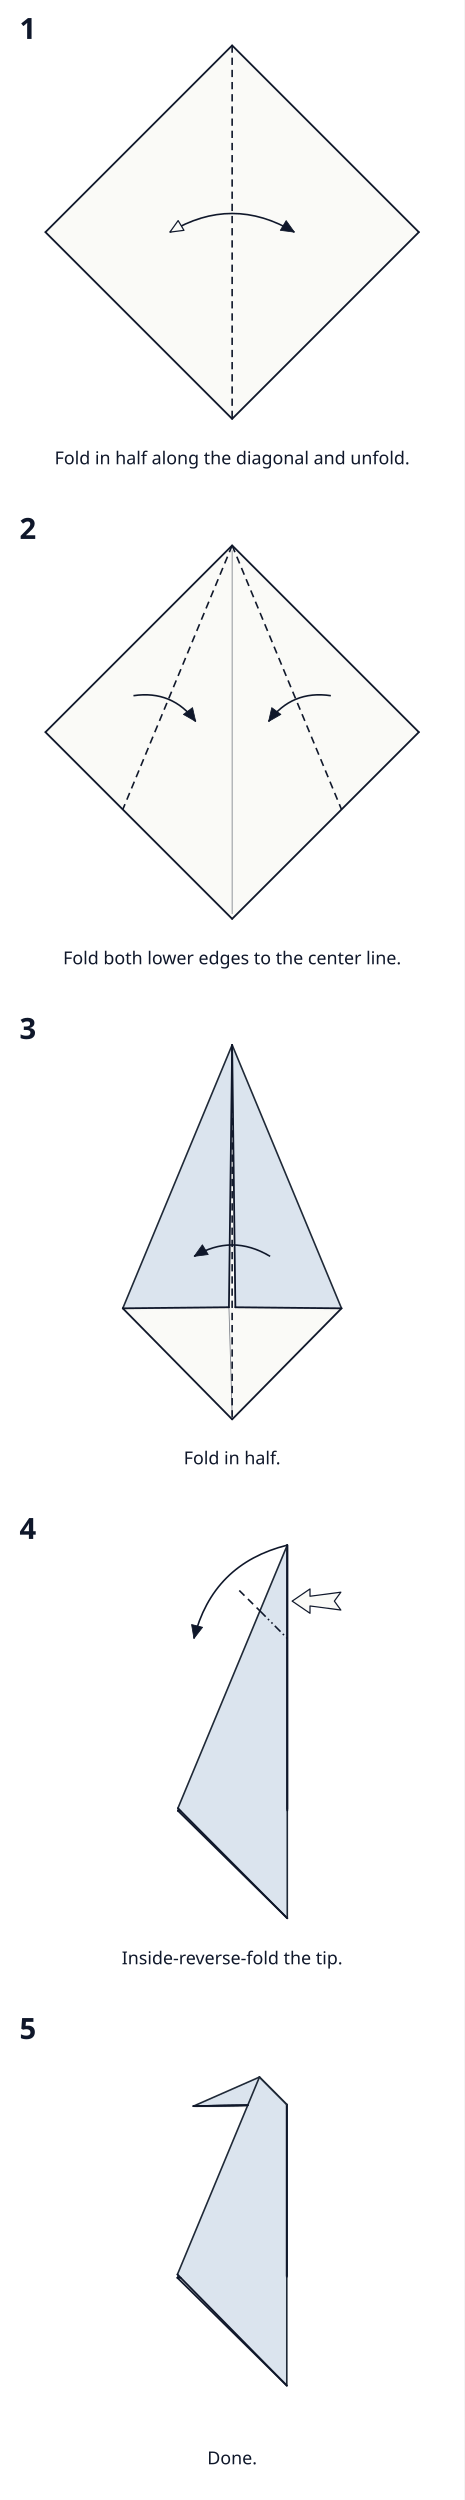
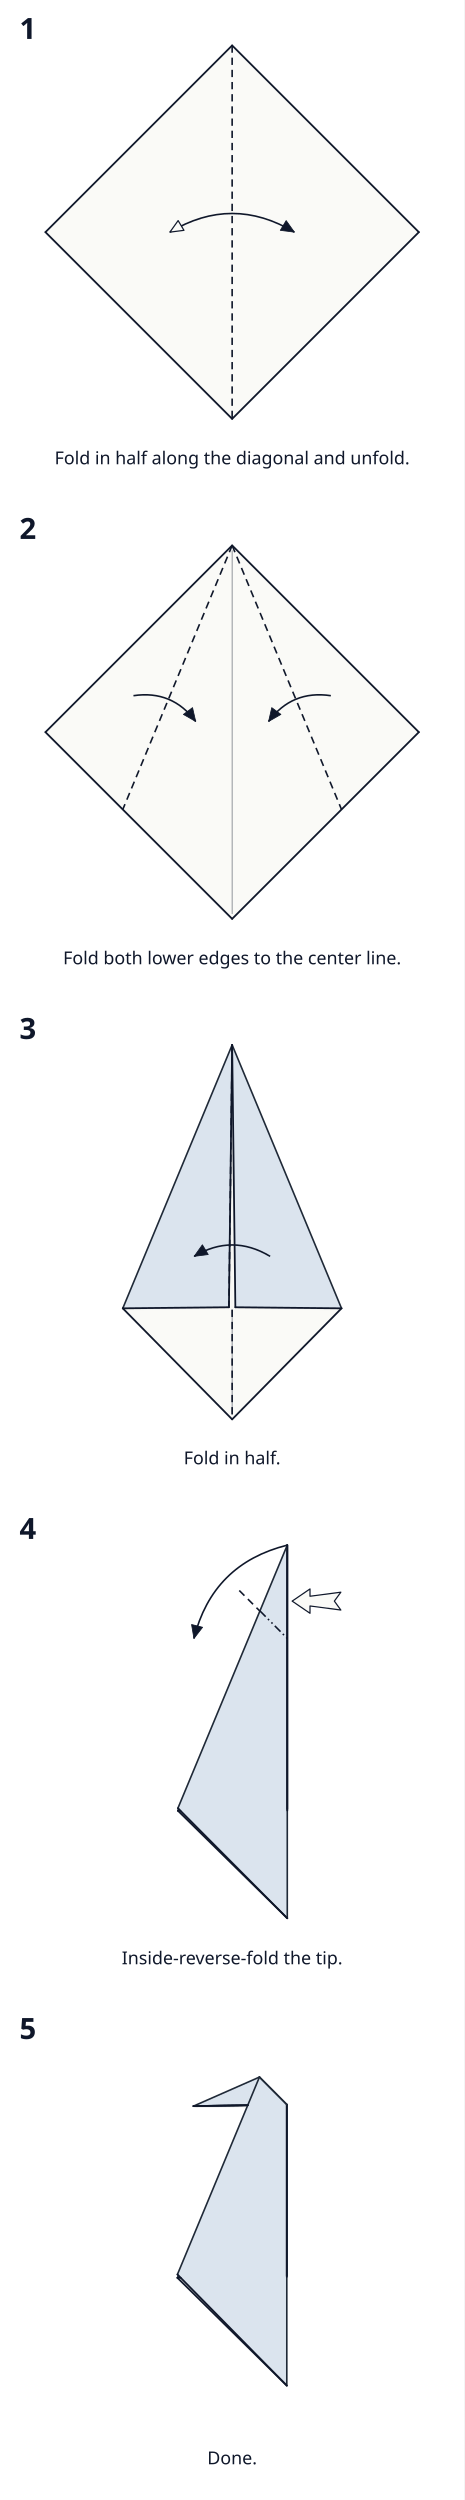
<svg xmlns="http://www.w3.org/2000/svg" width="572" height="3080" viewBox="0 0 572 3080" font-family="ui-sans-serif, system-ui, sans-serif">
  <rect width="572" height="3080" fill="white" />
  <g data-panel="1" transform="translate(0,0)">
    <g transform="translate(0,0)">
      <svg width="572" height="572" viewBox="0 0 572 572" font-family="ui-sans-serif, system-ui, sans-serif" x="0" y="0">
        <defs>
          <filter id="layerShadow" x="-20%" y="-20%" width="140%" height="140%">
            <feDropShadow dx="0" dy="1" stdDeviation="1.1" flood-color="#0f172a" flood-opacity="0.18" />
          </filter>
        </defs>
        <g data-layer="paper">
          <polygon points="286,56 56,286 286,516 516,286" fill="#fafaf7" stroke="none" filter="url(#layerShadow)" data-kind="face" data-face-index="0" />
        </g>
        <g data-layer="creases">
          <line class="crease-B" data-kind="crease" x1="286" y1="56" x2="56" y2="286" stroke="#0f172a" stroke-width="2.2" stroke-linecap="round" />
          <line class="crease-B" data-kind="crease" x1="56" y1="286" x2="286" y2="516" stroke="#0f172a" stroke-width="2.2" stroke-linecap="round" />
          <line class="crease-B" data-kind="crease" x1="286" y1="516" x2="516" y2="286" stroke="#0f172a" stroke-width="2.2" stroke-linecap="round" />
          <line class="crease-B" data-kind="crease" x1="516" y1="286" x2="286" y2="56" stroke="#0f172a" stroke-width="2.2" stroke-linecap="round" />
        </g>
        <g data-layer="annotations">
          <line data-kind="valley-line" data-statement="0" x1="286" y1="56" x2="286" y2="516" stroke="#0f172a" stroke-width="2" stroke-dasharray="9 6" stroke-linecap="butt" />
          <g data-kind="fold-and-unfold-arrow">
            <path d="M209.33,286 Q286,240 362.67,286" fill="none" stroke="#0f172a" stroke-width="2" />
            <polygon points="362.67,286 345.35,283.77 352.55,271.77" fill="#0f172a" stroke="#0f172a" stroke-width="1" stroke-linejoin="round" />
            <polygon points="209.33,286 219.45,271.77 226.65,283.77" fill="#fafaf7" stroke="#0f172a" stroke-width="1.5" stroke-linejoin="round" />
          </g>
        </g>
      </svg>
    </g>
    <text x="24" y="48" font-size="36" font-weight="700" fill="#0f172a">1</text>
    <text x="286" y="572" text-anchor="middle" font-size="22" fill="#0f172a">Fold in half along the diagonal and unfold.</text>
  </g>
  <g data-panel="2" transform="translate(0,616)">
    <g transform="translate(0,0)">
      <svg width="572" height="572" viewBox="0 0 572 572" font-family="ui-sans-serif, system-ui, sans-serif" x="0" y="0">
        <defs>
          <filter id="layerShadow" x="-20%" y="-20%" width="140%" height="140%">
            <feDropShadow dx="0" dy="1" stdDeviation="1.1" flood-color="#0f172a" flood-opacity="0.18" />
          </filter>
        </defs>
        <g data-layer="paper">
          <polygon points="286,56 56,286 286,516 516,286" fill="#fafaf7" stroke="none" filter="url(#layerShadow)" data-kind="face" data-face-index="0" />
        </g>
        <g data-layer="creases">
          <line class="crease-B" data-kind="crease" x1="286" y1="56" x2="56" y2="286" stroke="#0f172a" stroke-width="2.2" stroke-linecap="round" />
          <line class="crease-B" data-kind="crease" x1="56" y1="286" x2="286" y2="516" stroke="#0f172a" stroke-width="2.2" stroke-linecap="round" />
          <line class="crease-B" data-kind="crease" x1="286" y1="516" x2="516" y2="286" stroke="#0f172a" stroke-width="2.2" stroke-linecap="round" />
          <line class="crease-B" data-kind="crease" x1="516" y1="286" x2="286" y2="56" stroke="#0f172a" stroke-width="2.2" stroke-linecap="round" />
        </g>
        <g data-layer="annotations">
          <line data-kind="existing-crease" x1="286" y1="62" x2="286" y2="510" stroke="#0f172a" stroke-width="1" opacity="0.55" />
          <line data-kind="valley-line" data-statement="1" x1="286" y1="56" x2="420.73" y2="381.27" stroke="#0f172a" stroke-width="2" stroke-dasharray="9 6" stroke-linecap="butt" />
          <g data-kind="valley-arrow">
            <path d="M407.58,241.09 Q359.72,233.97 330.91,272.85" fill="none" stroke="#0f172a" stroke-width="2" />
            <polygon points="330.91,272.85 334.81,255.82 346.06,264.16" fill="#0f172a" stroke="#0f172a" stroke-width="1" stroke-linejoin="round" />
          </g>
          <line data-kind="valley-line" data-statement="2" x1="286" y1="56" x2="151.27" y2="381.27" stroke="#0f172a" stroke-width="2" stroke-dasharray="9 6" stroke-linecap="butt" />
          <g data-kind="valley-arrow">
            <path d="M164.42,241.09 Q212.28,233.97 241.09,272.85" fill="none" stroke="#0f172a" stroke-width="2" />
            <polygon points="241.09,272.85 225.94,264.16 237.19,255.82" fill="#0f172a" stroke="#0f172a" stroke-width="1" stroke-linejoin="round" />
          </g>
        </g>
      </svg>
    </g>
    <text x="24" y="48" font-size="36" font-weight="700" fill="#0f172a">2</text>
    <text x="286" y="572" text-anchor="middle" font-size="22" fill="#0f172a">Fold both lower edges to the center line.</text>
  </g>
  <g data-panel="3" transform="translate(0,1232)">
    <g transform="translate(0,0)">
      <svg width="572" height="572" viewBox="0 0 572 572" font-family="ui-sans-serif, system-ui, sans-serif" x="0" y="0">
        <defs>
          <filter id="layerShadow" x="-20%" y="-20%" width="140%" height="140%">
            <feDropShadow dx="0" dy="1" stdDeviation="1.1" flood-color="#0f172a" flood-opacity="0.18" />
          </filter>
        </defs>
        <g data-layer="paper">
          <polygon points="286,55.376 151.269,379.851 286,516.624" fill="#fafaf7" stroke="none" filter="url(#layerShadow)" data-kind="face" data-face-index="0" />
          <polygon points="286,55.376 286,516.624 420.731,379.851" fill="#fafaf7" stroke="none" filter="url(#layerShadow)" data-kind="face" data-face-index="1" />
          <polygon points="286,55.376 420.731,379.851 289.96,378.522" fill="#dbe4ee" stroke="none" filter="url(#layerShadow)" data-kind="face" data-face-index="2" />
          <polygon points="286,55.376 282.04,378.509 151.269,379.851" fill="#dbe4ee" stroke="none" filter="url(#layerShadow)" data-kind="face" data-face-index="3" />
        </g>
        <g data-layer="creases">
          <line class="crease-V" data-kind="crease" x1="286" y1="55.376" x2="151.269" y2="379.851" stroke="#1f2937" stroke-width="2" stroke-linecap="round" data-name="r" data-bel-name="r" data-crease-id="2" />
          <line class="crease-B" data-kind="crease" x1="151.269" y1="379.851" x2="286" y2="516.624" stroke="#0f172a" stroke-width="2.2" stroke-linecap="round" />
          <line class="crease-F" data-kind="crease" x1="286" y1="516.624" x2="286" y2="55.376" stroke="#0f172a" stroke-width="0" stroke-linecap="round" opacity="0" data-name="ac" data-bel-name="ac" data-crease-id="0" />
          <line class="crease-B" data-kind="crease" x1="286" y1="516.624" x2="420.731" y2="379.851" stroke="#0f172a" stroke-width="2.2" stroke-linecap="round" />
          <line class="crease-V" data-kind="crease" x1="420.731" y1="379.851" x2="286" y2="55.376" stroke="#1f2937" stroke-width="2" stroke-linecap="round" data-name="l" data-bel-name="l" data-crease-id="1" />
          <line class="crease-B" data-kind="crease" x1="420.731" y1="379.851" x2="289.96" y2="378.522" stroke="#0f172a" stroke-width="2.2" stroke-linecap="round" />
          <line class="crease-B" data-kind="crease" x1="289.96" y1="378.522" x2="286" y2="55.376" stroke="#0f172a" stroke-width="2.2" stroke-linecap="round" />
          <line class="crease-B" data-kind="crease" x1="286" y1="55.376" x2="282.04" y2="378.509" stroke="#0f172a" stroke-width="2.2" stroke-linecap="round" />
          <line class="crease-B" data-kind="crease" x1="282.04" y1="378.509" x2="151.269" y2="379.851" stroke="#0f172a" stroke-width="2.2" stroke-linecap="round" />
        </g>
        <g data-layer="annotations">
-           <line data-kind="existing-crease" x1="286" y1="510.61" x2="282.04" y2="378.51" stroke="#0f172a" stroke-width="1" opacity="0.55" />
-           <line data-kind="valley-line" data-statement="4" x1="286" y1="55.38" x2="286" y2="516.62" stroke="#0f172a" stroke-width="2" stroke-dasharray="9 6" stroke-linecap="butt" />
+           <line data-kind="existing-crease" x1="286" y1="510.61" x2="286" y2="381.52" stroke="#0f172a" stroke-width="1" opacity="0.55" />
+           <line data-kind="valley-line" data-statement="4" x1="286" y1="381.52" x2="286" y2="516.62" stroke="#0f172a" stroke-width="2" stroke-dasharray="9 6" stroke-linecap="butt" />
+           <line data-kind="valley-line" data-statement="4" x1="286" y1="55.38" x2="282.04" y2="378.51" stroke="#0f172a" stroke-width="2" stroke-dasharray="9 6" stroke-linecap="butt" />
          <g data-kind="valley-arrow">
            <path d="M332.78,315.82 Q286,287.75 239.22,315.81" fill="none" stroke="#0f172a" stroke-width="2" />
            <polygon points="239.22,315.81 249.34,301.58 256.54,313.58" fill="#0f172a" stroke="#0f172a" stroke-width="1" stroke-linejoin="round" />
          </g>
        </g>
      </svg>
    </g>
    <text x="24" y="48" font-size="36" font-weight="700" fill="#0f172a">3</text>
    <text x="286" y="572" text-anchor="middle" font-size="22" fill="#0f172a">Fold in half.</text>
  </g>
  <g data-panel="4" transform="translate(0,1848)">
    <g transform="translate(0,0)">
      <svg width="572" height="572" viewBox="0 0 572 572" font-family="ui-sans-serif, system-ui, sans-serif" x="0" y="0">
        <defs>
          <filter id="layerShadow" x="-20%" y="-20%" width="140%" height="140%">
            <feDropShadow dx="0" dy="1" stdDeviation="1.1" flood-color="#0f172a" flood-opacity="0.18" />
          </filter>
        </defs>
        <g data-layer="paper">
          <polygon points="353.92,55.62 219.189,382.759 353.92,515.271" fill="#fafaf7" stroke="none" filter="url(#layerShadow)" data-kind="face" data-face-index="0" />
          <polygon points="353.92,55.62 353.92,382.587 219.189,382.759" fill="#dbe4ee" stroke="none" filter="url(#layerShadow)" data-kind="face" data-face-index="1" />
          <polygon points="353.92,55.62 219.189,379.709 353.92,380.641" fill="#fafaf7" stroke="none" filter="url(#layerShadow)" data-kind="face" data-face-index="2" />
          <polygon points="353.92,55.62 353.92,515.271 219.189,379.709" fill="#dbe4ee" stroke="none" filter="url(#layerShadow)" data-kind="face" data-face-index="3" />
        </g>
        <g data-layer="creases">
          <line class="crease-V" data-kind="crease" x1="220.077" y1="380.603" x2="219.189" y2="382.759" stroke="#1f2937" stroke-width="2" stroke-linecap="round" data-name="r" data-bel-name="r" data-crease-id="2" />
          <line class="crease-B" data-kind="crease" x1="219.189" y1="382.759" x2="353.92" y2="515.271" stroke="#0f172a" stroke-width="2.2" stroke-linecap="round" />
          <line class="crease-V" data-kind="crease" x1="353.92" y1="515.271" x2="353.92" y2="55.62" stroke="#1f2937" stroke-width="2" stroke-linecap="round" data-crease-id="3" />
          <line class="crease-B" data-kind="crease" x1="353.92" y1="55.62" x2="353.92" y2="382.587" stroke="#0f172a" stroke-width="2.2" stroke-linecap="round" />
          <line class="crease-B" data-kind="crease" x1="222.217" y1="382.755" x2="219.189" y2="382.759" stroke="#0f172a" stroke-width="2.2" stroke-linecap="round" />
          <line class="crease-V" data-kind="crease" x1="353.92" y1="55.62" x2="219.189" y2="379.709" stroke="#1f2937" stroke-width="2" stroke-linecap="round" data-name="l" data-bel-name="l" data-crease-id="1" />
          <line class="crease-B" data-kind="crease" x1="353.92" y1="380.641" x2="353.92" y2="55.62" stroke="#0f172a" stroke-width="2.2" stroke-linecap="round" />
          <line class="crease-B" data-kind="crease" x1="353.92" y1="515.271" x2="219.189" y2="379.709" stroke="#0f172a" stroke-width="2.2" stroke-linecap="round" />
        </g>
        <g data-layer="annotations">
          <line data-kind="mountain-line" data-statement="7" x1="320.24" y1="136.63" x2="353.92" y2="170.53" stroke="#0f172a" stroke-width="2" stroke-dasharray="10 4 2 4 2 4" stroke-linecap="butt" />
-           <line data-kind="valley-line" data-statement="7" x1="294.78" y1="111.48" x2="320.24" y2="136.63" stroke="#0f172a" stroke-width="2" stroke-dasharray="9 6" stroke-linecap="butt" />
+           <line data-kind="valley-line" data-statement="7" x1="294.78" y1="111.48" x2="320.24" y2="136.94" stroke="#0f172a" stroke-width="2" stroke-dasharray="9 6" stroke-linecap="butt" />
          <polygon data-kind="push-arrow" points="359.92,124.57 381.92,109.57 381.92,118.57 419.92,113.57 411.92,124.57 419.92,135.57 381.92,130.57 381.92,139.57" fill="#fafaf7" stroke="#0f172a" stroke-width="1.5" stroke-linejoin="round" />
          <g data-kind="valley-arrow">
            <path d="M353.92,55.62 Q261.92,78.62 238.92,170.62" fill="none" stroke="#0f172a" stroke-width="2" />
            <polygon points="238.92,170.62 236.01,153.4 249.59,156.8" fill="#0f172a" stroke="#0f172a" stroke-width="1" stroke-linejoin="round" />
          </g>
        </g>
      </svg>
    </g>
    <text x="24" y="48" font-size="36" font-weight="700" fill="#0f172a">4</text>
    <text x="286" y="572" text-anchor="middle" font-size="22" fill="#0f172a">Inside-reverse-fold the tip.</text>
  </g>
  <g data-panel="5" transform="translate(0,2464)">
    <g transform="translate(0,0)">
      <svg width="572" height="572" viewBox="0 0 572 572" font-family="ui-sans-serif, system-ui, sans-serif" x="0" y="0">
        <defs>
          <filter id="layerShadow" x="-20%" y="-20%" width="140%" height="140%">
            <feDropShadow dx="0" dy="1" stdDeviation="1.1" flood-color="#0f172a" flood-opacity="0.18" />
          </filter>
        </defs>
        <g data-layer="paper">
          <polygon points="319.645,100.264 218.597,342.246 353.328,475.036 353.328,128.762" fill="#fafaf7" stroke="none" filter="url(#layerShadow)" data-kind="face" data-face-index="0" />
          <polygon points="353.328,128.963 353.328,341.055 218.597,342.246 319.645,100.264" fill="#dbe4ee" stroke="none" filter="url(#layerShadow)" data-kind="face" data-face-index="1" />
          <polygon points="238.328,130.722 353.328,128.963 319.645,100.264" fill="#fafaf7" stroke="none" filter="url(#layerShadow)" data-kind="face" data-face-index="4" />
          <polygon points="238.328,130.722 319.645,100.264 353.328,128.762" fill="#dbe4ee" stroke="none" filter="url(#layerShadow)" data-kind="face" data-face-index="5" />
          <polygon points="238.328,130.722 353.328,128.762 319.645,94.948" fill="#fafaf7" stroke="none" filter="url(#layerShadow)" data-kind="face" data-face-index="6" />
          <polygon points="238.328,130.722 319.645,94.948 353.328,128.762" fill="#dbe4ee" stroke="none" filter="url(#layerShadow)" data-kind="face" data-face-index="7" />
          <polygon points="319.645,94.948 218.597,338.122 353.328,339.727 353.328,128.762" fill="#fafaf7" stroke="none" filter="url(#layerShadow)" data-kind="face" data-face-index="2" />
          <polygon points="353.328,128.762 353.328,475.036 218.597,338.122 319.645,94.948" fill="#dbe4ee" stroke="none" filter="url(#layerShadow)" data-kind="face" data-face-index="3" />
        </g>
        <g data-layer="creases">
          <line class="crease-V" data-kind="crease" x1="219.806" y1="339.351" x2="218.597" y2="342.246" stroke="#1f2937" stroke-width="2" stroke-linecap="round" data-name="r" data-bel-name="r" data-crease-id="2" />
          <line class="crease-B" data-kind="crease" x1="218.597" y1="342.246" x2="353.328" y2="475.036" stroke="#0f172a" stroke-width="2.2" stroke-linecap="round" />
          <line class="crease-V" data-kind="crease" x1="353.328" y1="475.036" x2="353.328" y2="128.762" stroke="#1f2937" stroke-width="2" stroke-linecap="round" data-crease-id="3" />
          <line class="crease-B" data-kind="crease" x1="353.328" y1="128.963" x2="353.328" y2="341.055" stroke="#0f172a" stroke-width="2.2" stroke-linecap="round" />
          <line class="crease-B" data-kind="crease" x1="222.621" y1="342.211" x2="218.597" y2="342.246" stroke="#0f172a" stroke-width="2.2" stroke-linecap="round" />
          <line class="crease-V" data-kind="crease" x1="319.645" y1="94.948" x2="218.597" y2="338.122" stroke="#1f2937" stroke-width="2" stroke-linecap="round" data-name="l" data-bel-name="l" data-crease-id="1" />
          <line class="crease-B" data-kind="crease" x1="353.328" y1="339.727" x2="353.328" y2="128.762" stroke="#0f172a" stroke-width="2.2" stroke-linecap="round" />
          <line class="crease-M" data-kind="crease" x1="353.328" y1="128.762" x2="319.645" y2="94.948" stroke="#1f2937" stroke-width="2" stroke-linecap="round" data-crease-id="4" />
          <line class="crease-B" data-kind="crease" x1="353.328" y1="475.036" x2="218.597" y2="338.122" stroke="#0f172a" stroke-width="2.2" stroke-linecap="round" />
          <line class="crease-V" data-kind="crease" x1="319.645" y1="94.948" x2="353.328" y2="128.762" stroke="#1f2937" stroke-width="2" stroke-linecap="round" data-crease-id="4" />
          <line class="crease-B" data-kind="crease" x1="238.328" y1="130.722" x2="305.205" y2="129.699" stroke="#0f172a" stroke-width="2.2" stroke-linecap="round" />
          <line class="crease-M" data-kind="crease" x1="305.254" y1="129.581" x2="238.328" y2="130.722" stroke="#1f2937" stroke-width="2" stroke-linecap="round" data-crease-id="3" />
          <line class="crease-V" data-kind="crease" x1="319.645" y1="94.948" x2="238.328" y2="130.722" stroke="#1f2937" stroke-width="2" stroke-linecap="round" data-name="l" data-bel-name="l" data-crease-id="1" />
          <line class="crease-B" data-kind="crease" x1="305.254" y1="129.581" x2="238.328" y2="130.722" stroke="#0f172a" stroke-width="2.2" stroke-linecap="round" />
        </g>
        <g data-layer="annotations" />
      </svg>
    </g>
    <text x="24" y="48" font-size="36" font-weight="700" fill="#0f172a">5</text>
    <text x="286" y="572" text-anchor="middle" font-size="22" fill="#0f172a">Done.</text>
  </g>
</svg>
